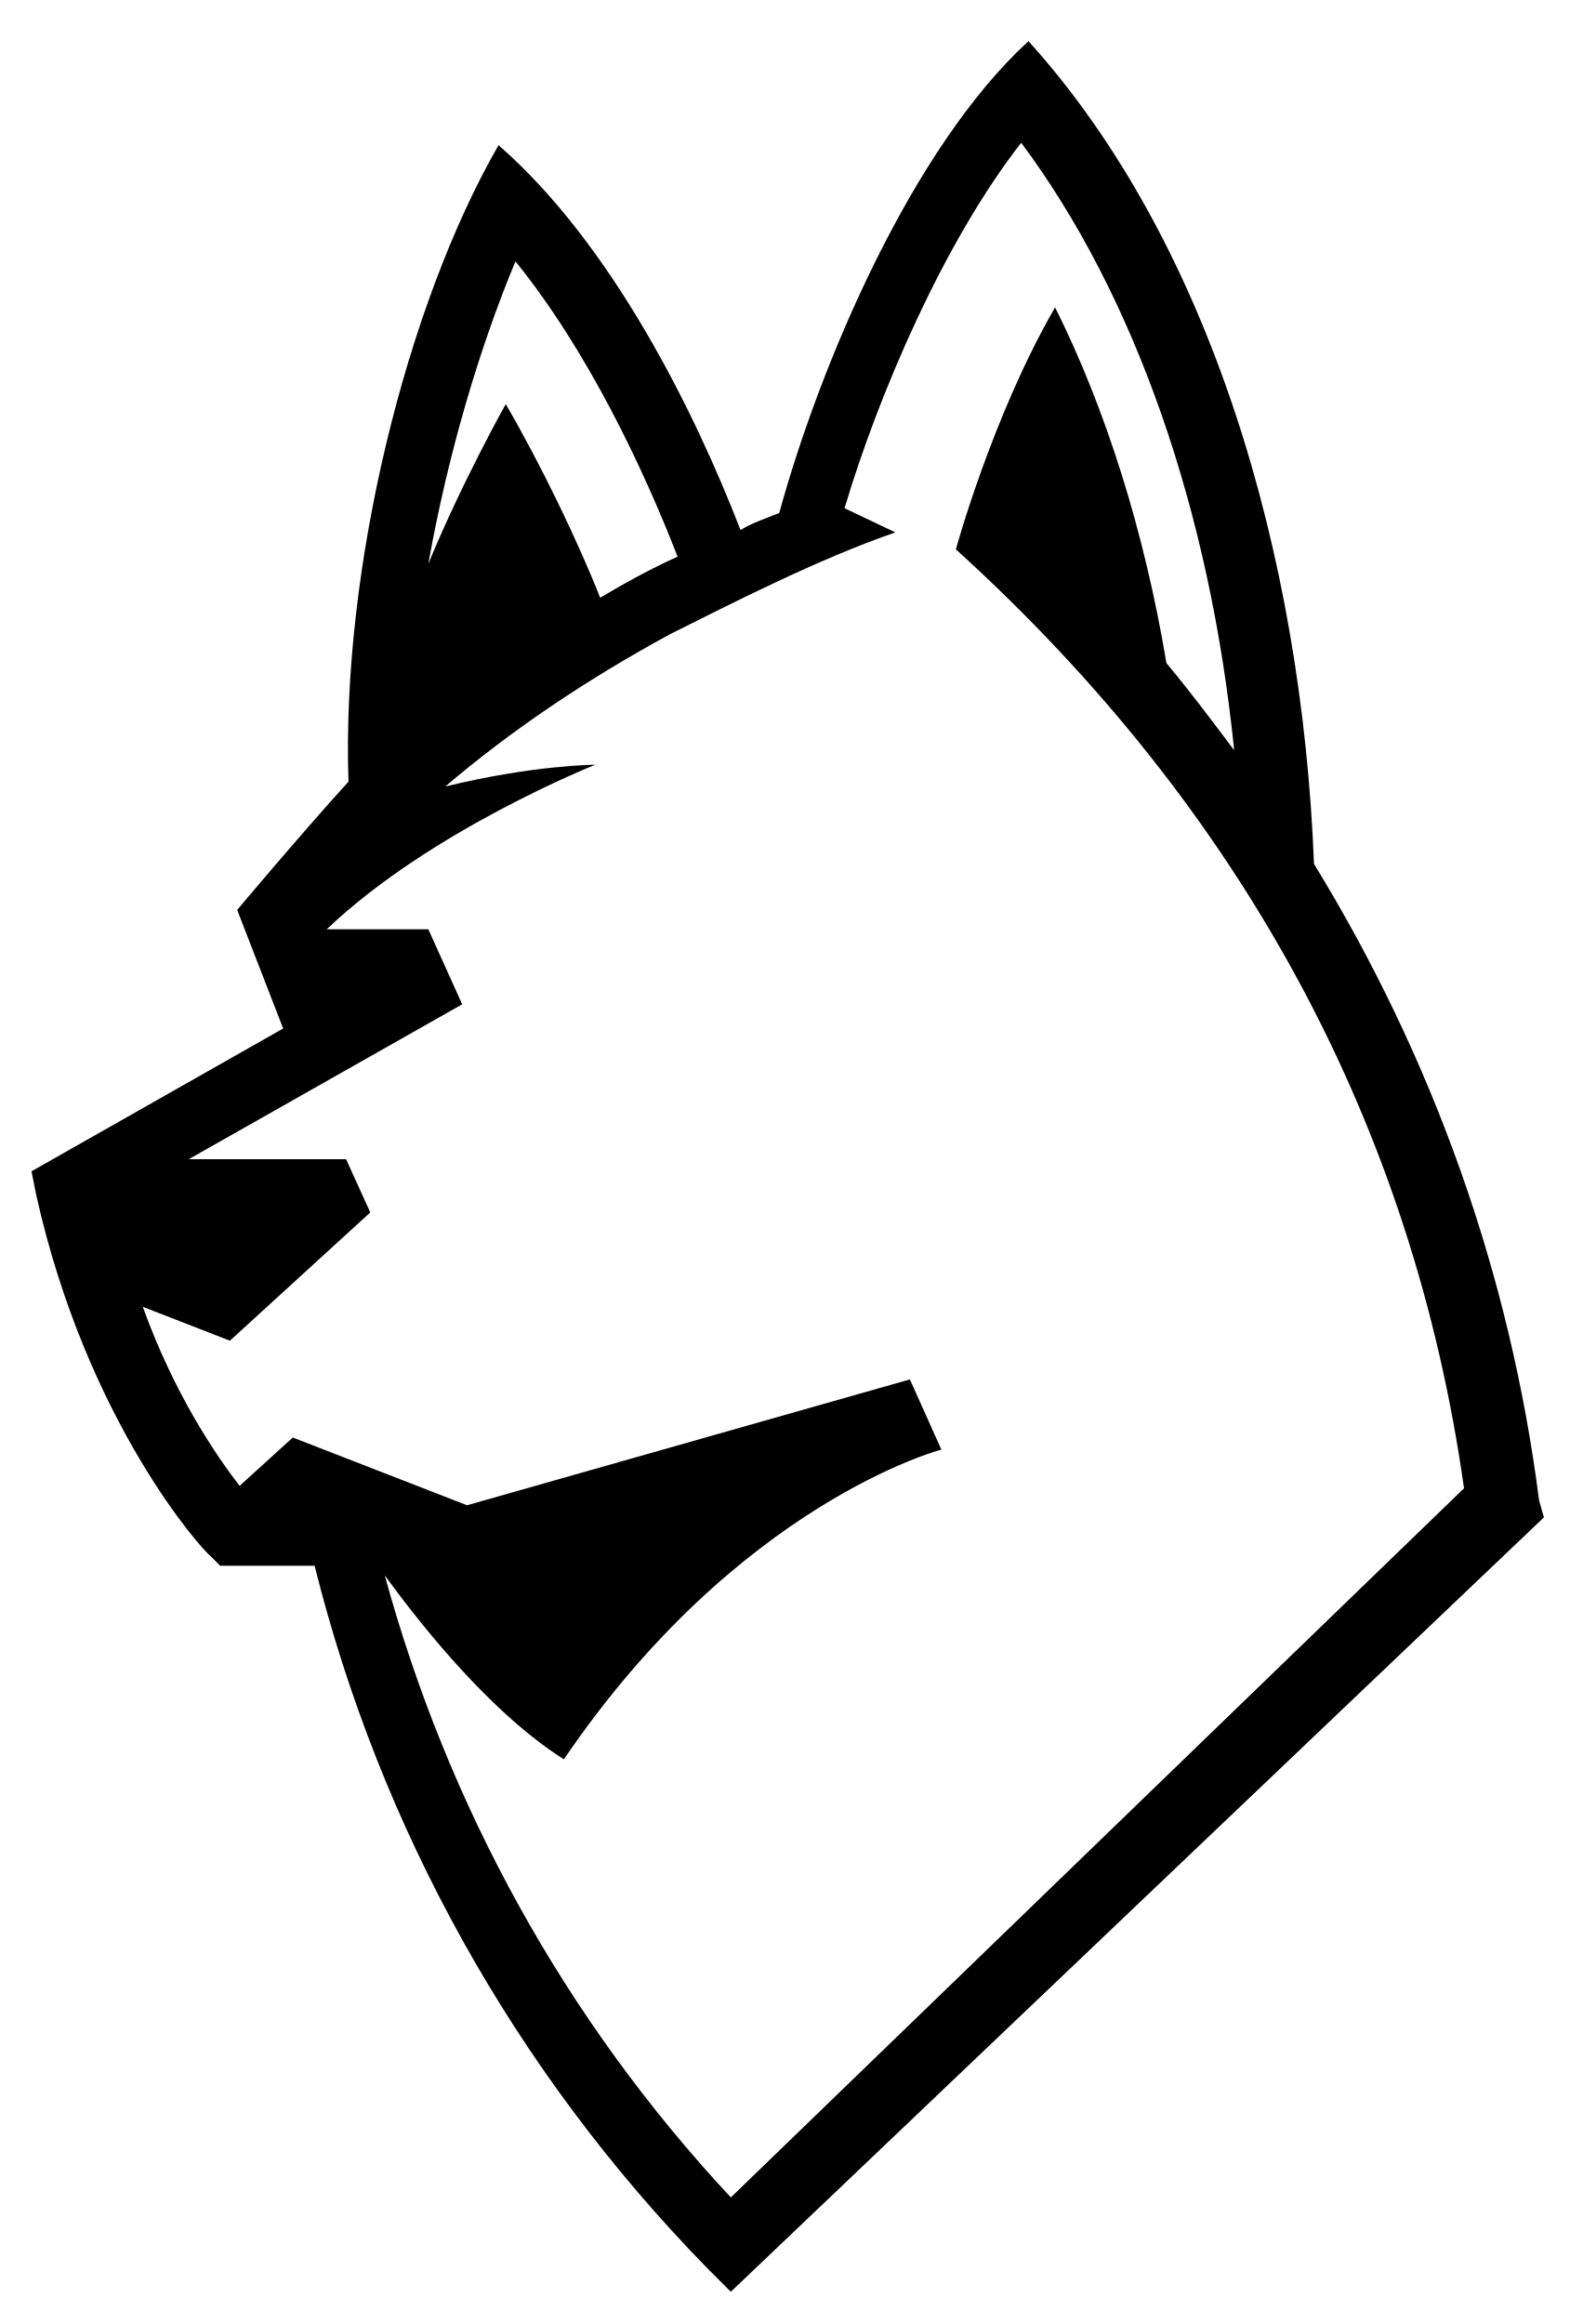
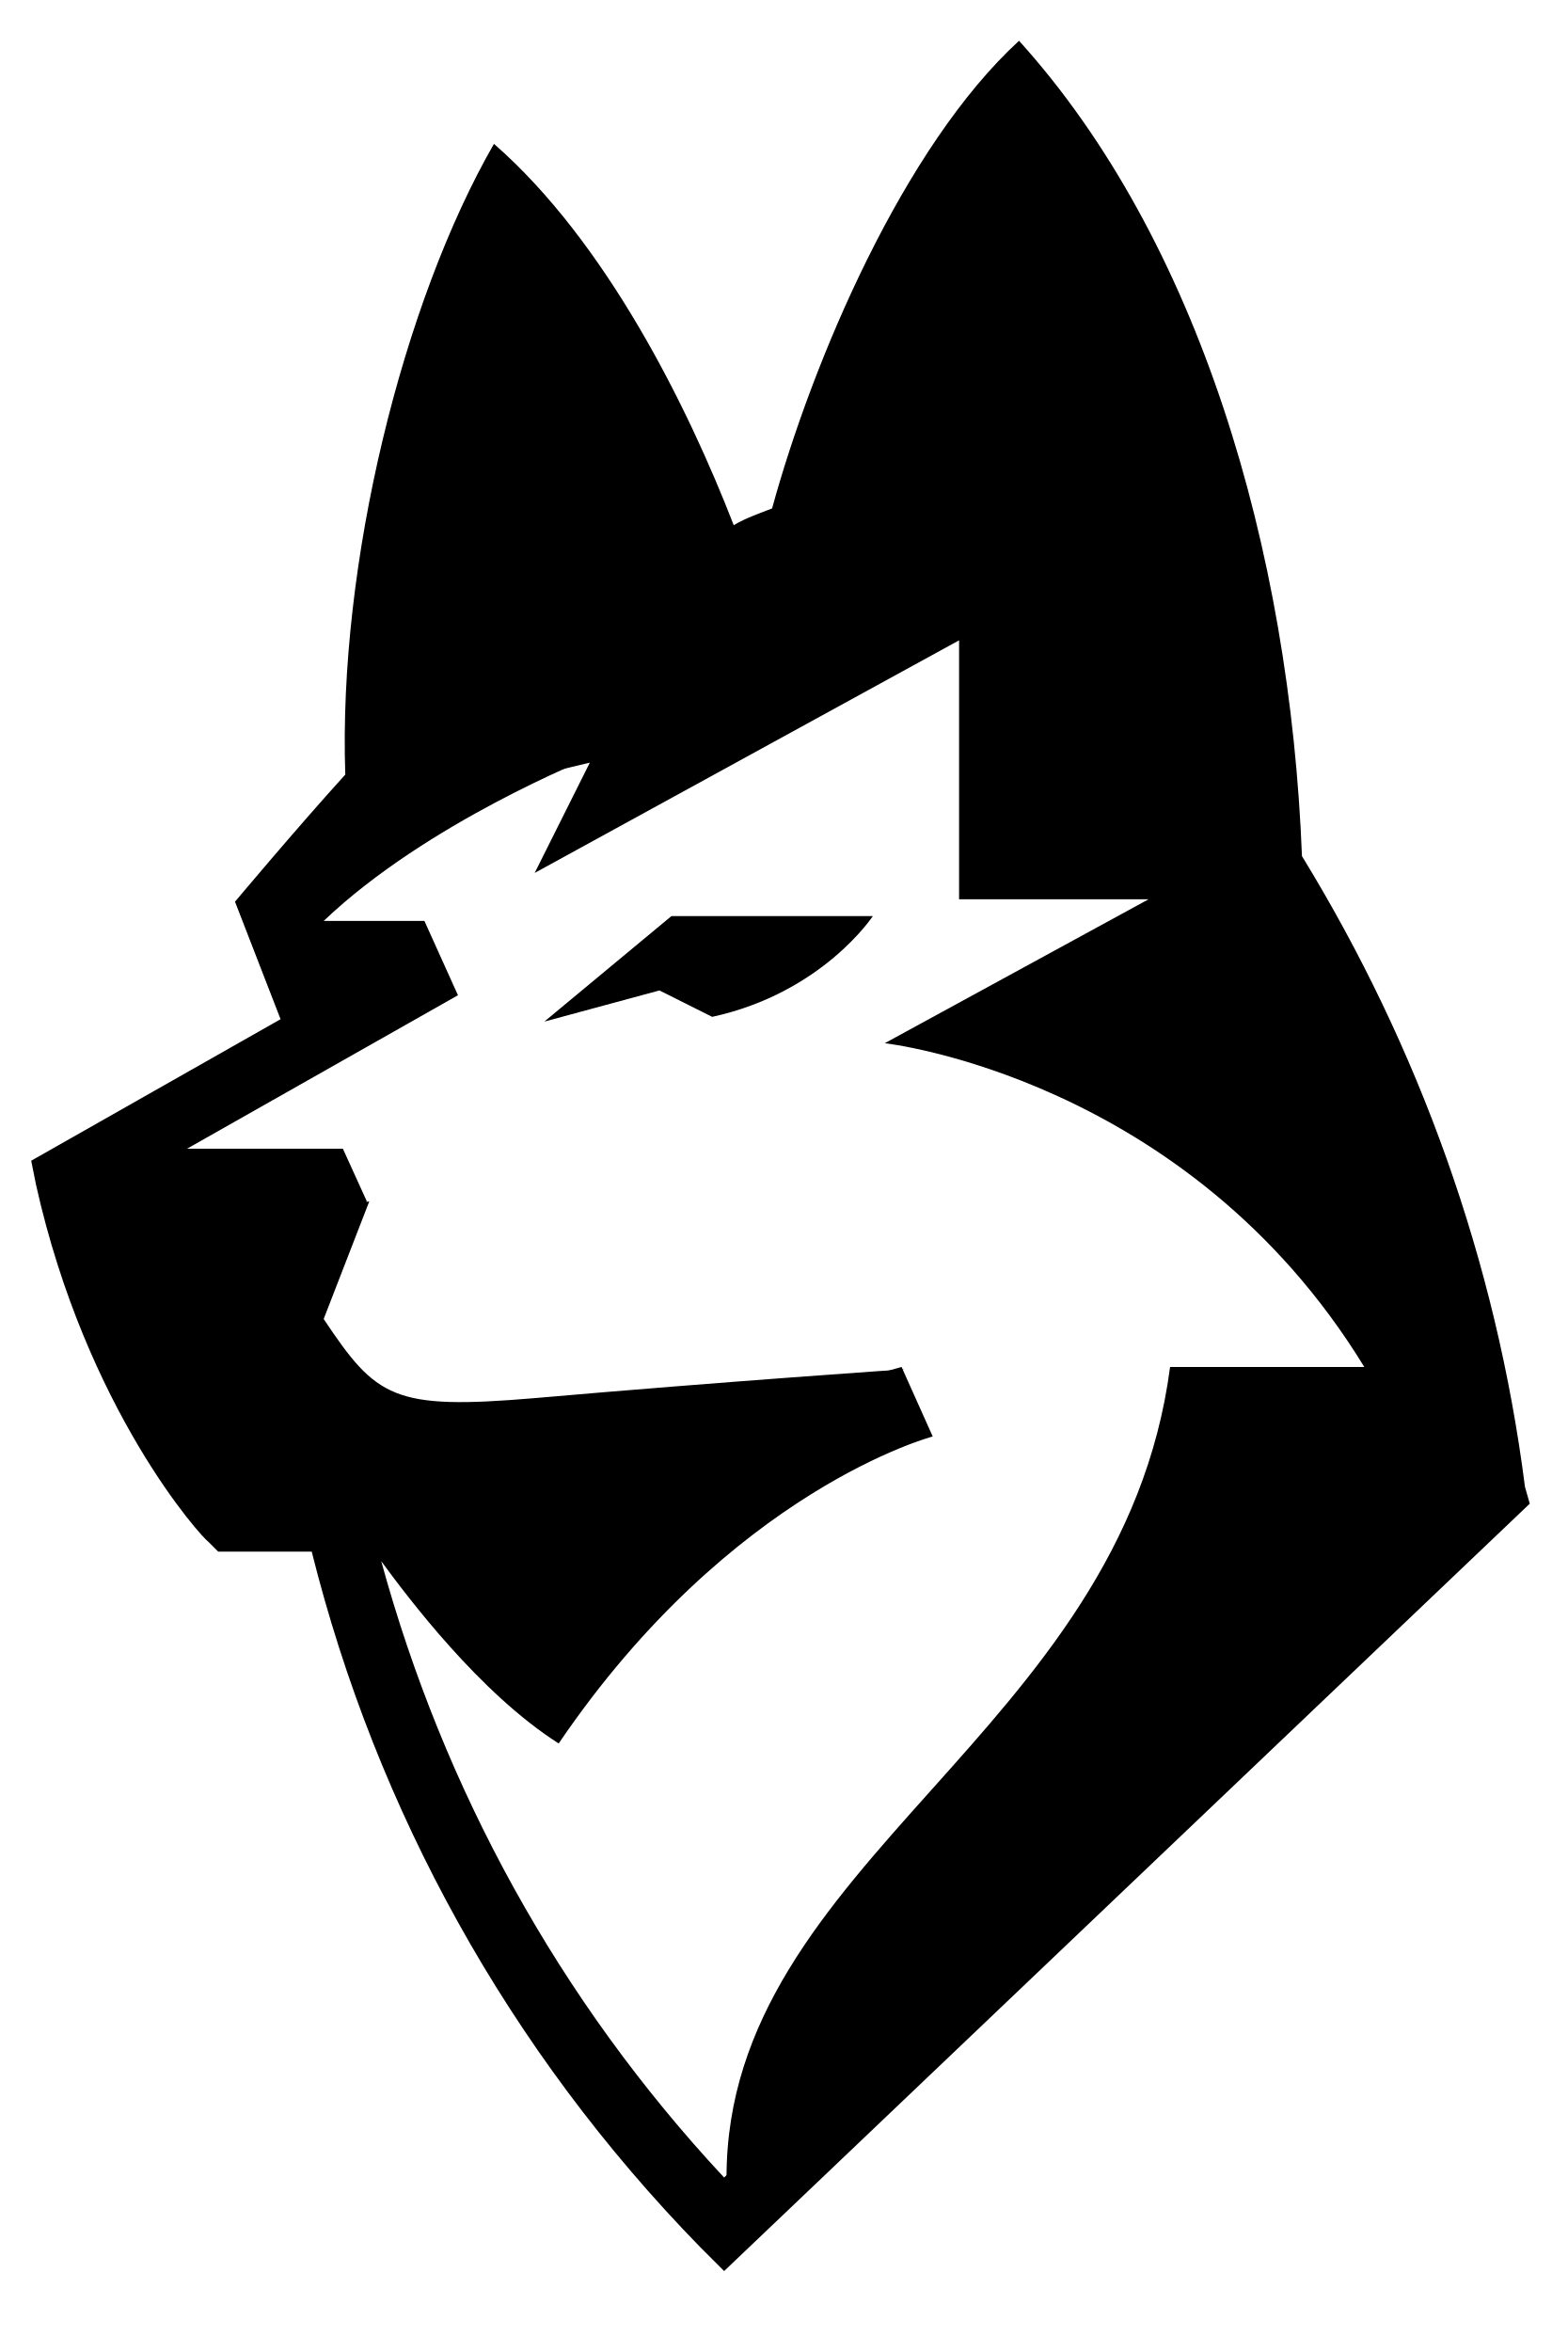
- <svg xmlns="http://www.w3.org/2000/svg" width="32" height="47" viewBox="0 0 32 47" fill="none">
+ <svg xmlns="http://www.w3.org/2000/svg" width="32" height="48" viewBox="0 0 32 48" fill="none">
+   <path d="M26.038 18.402C26.038 12.872 24.129 6.02 20.752 2.349C18.06 5.824 16.738 10.474 16.738 10.474L14.536 11.55C14.291 10.865 12.578 5.579 10.082 4.111C10.082 4.111 6.901 8.712 8.027 14.683L8.125 16.494L12.04 15.564L10.914 17.815L19.577 13.068V18.353H23.444L18.06 21.29C18.06 21.29 24.227 21.975 27.848 27.897H23.884C22.905 35.385 14.83 37.979 14.83 44.44C14.83 44.635 14.83 45.125 14.83 45.272C15.711 44.929 30.491 30.393 30.491 30.393C30.491 30.393 29.757 23.982 26.038 18.402Z" fill="black" />
+   <path d="M7.537 24.52L6.607 26.918C7.684 28.533 8.026 28.778 10.914 28.533C14.829 28.191 18.451 27.946 18.451 27.946L10.914 31.519L4.747 30.834L1.762 25.205L7.537 24.52Z" fill="black" />
+   <path d="M11.111 20.849L13.705 18.696H17.816C17.816 18.696 16.789 20.262 14.537 20.752L13.461 20.213L11.111 20.849Z" fill="black" />
  <path d="M31.128 30.344C30.54 25.744 28.974 21.388 26.576 17.472C26.331 11.208 24.472 4.894 20.801 0.832C18.452 2.985 16.592 7.341 15.76 10.376C15.515 10.473 15.222 10.571 14.977 10.718C14.047 8.32 12.383 4.943 10.083 2.936C8.223 6.167 6.901 11.501 7.048 15.808C6.069 16.885 4.797 18.402 4.797 18.402L5.727 20.8L0.637 23.688L0.735 24.177C1.762 28.778 4.112 31.372 4.258 31.47L4.454 31.666H6.363C7.684 36.951 10.376 41.846 14.292 45.859L14.781 46.348L31.226 30.687L31.128 30.344ZM10.425 5.286C11.893 7.097 13.019 9.495 13.704 11.257C13.166 11.501 12.628 11.795 12.138 12.089C11.698 10.963 10.915 9.348 10.229 8.173C10.229 8.173 9.348 9.739 8.663 11.403C9.055 9.201 9.691 7.048 10.425 5.286ZM14.781 44.44C11.404 40.818 9.055 36.511 7.782 31.861C8.321 32.595 9.789 34.553 11.404 35.581C14.928 30.393 19.039 29.316 19.039 29.316L18.403 27.897L9.446 30.442L5.922 29.072L4.846 30.05C4.356 29.414 3.524 28.191 2.888 26.429L4.65 27.114L7.489 24.52L6.999 23.443H3.818L9.348 20.311L8.663 18.794H6.608C8.712 16.787 12.04 15.466 12.04 15.466C12.04 15.466 10.817 15.466 9.006 15.906C10.327 14.78 11.845 13.753 13.557 12.823C14.732 12.236 16.543 11.306 18.109 10.767L17.081 10.278C17.767 7.977 19.088 4.894 20.654 2.887C22.954 5.971 24.472 10.327 24.961 15.172C24.52 14.585 24.08 13.997 23.591 13.41C23.15 10.767 22.367 8.271 21.339 6.216C20.067 8.418 19.333 11.11 19.333 11.11C25.157 16.395 28.583 22.807 29.61 30.099L14.781 44.44Z" fill="black" />
</svg>
